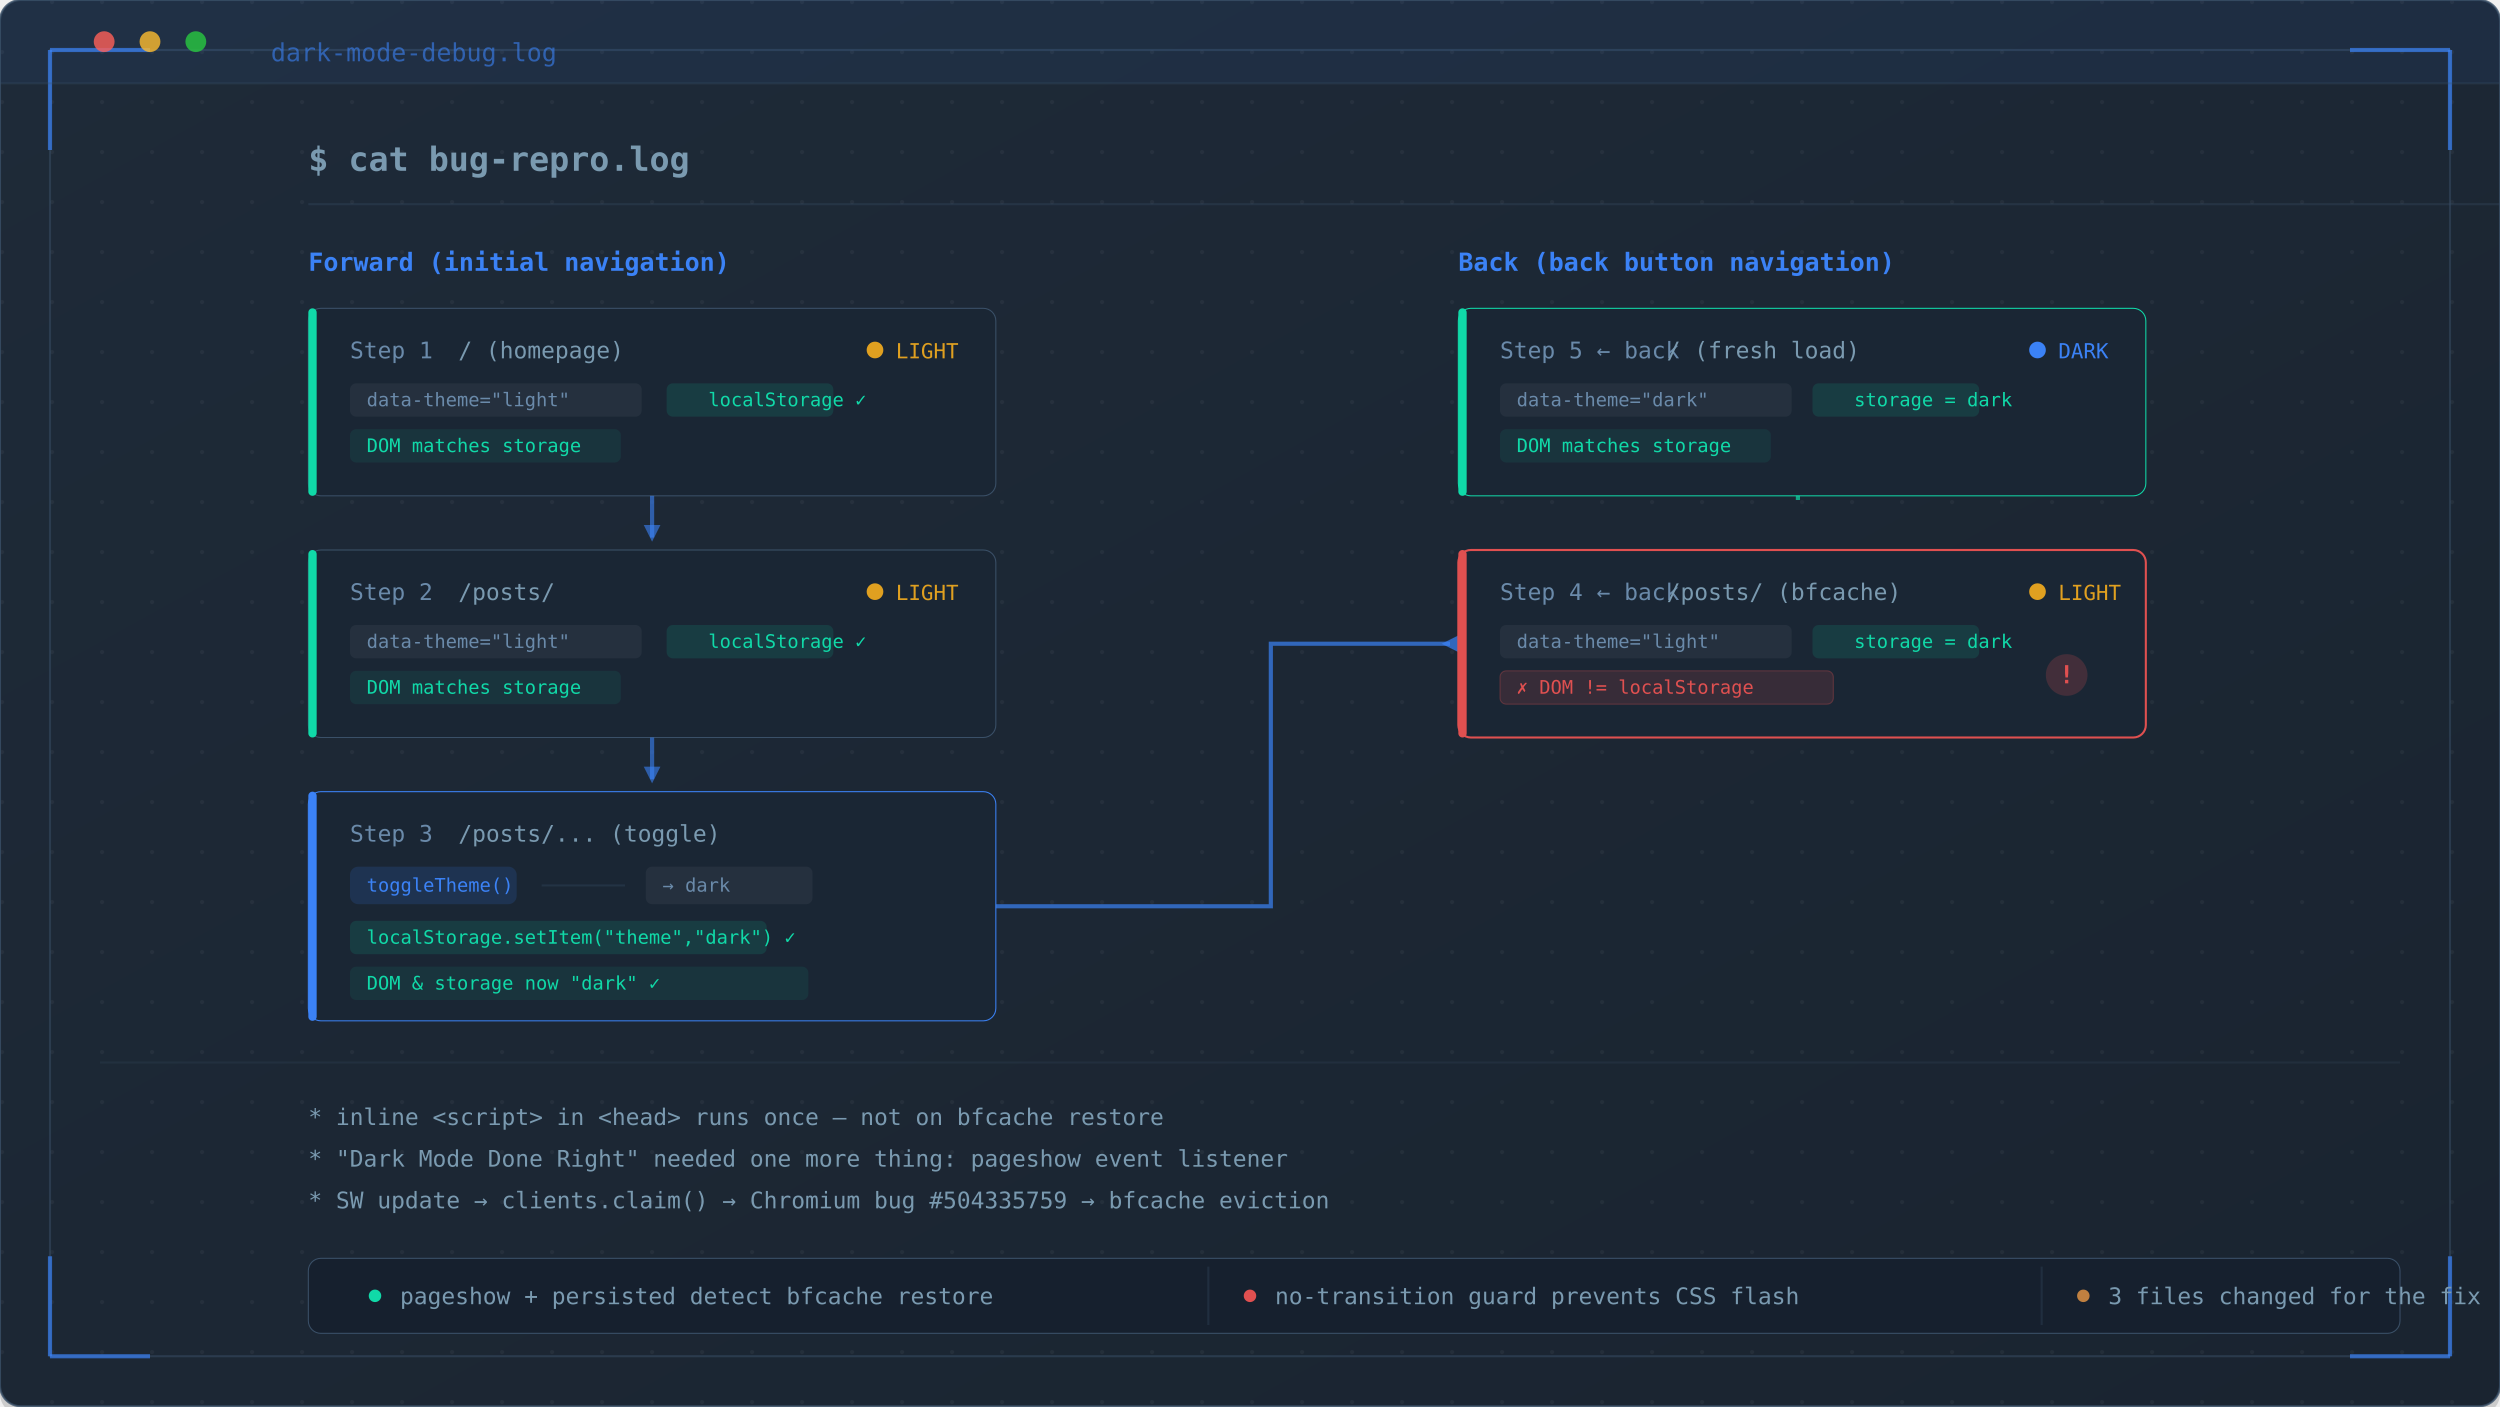
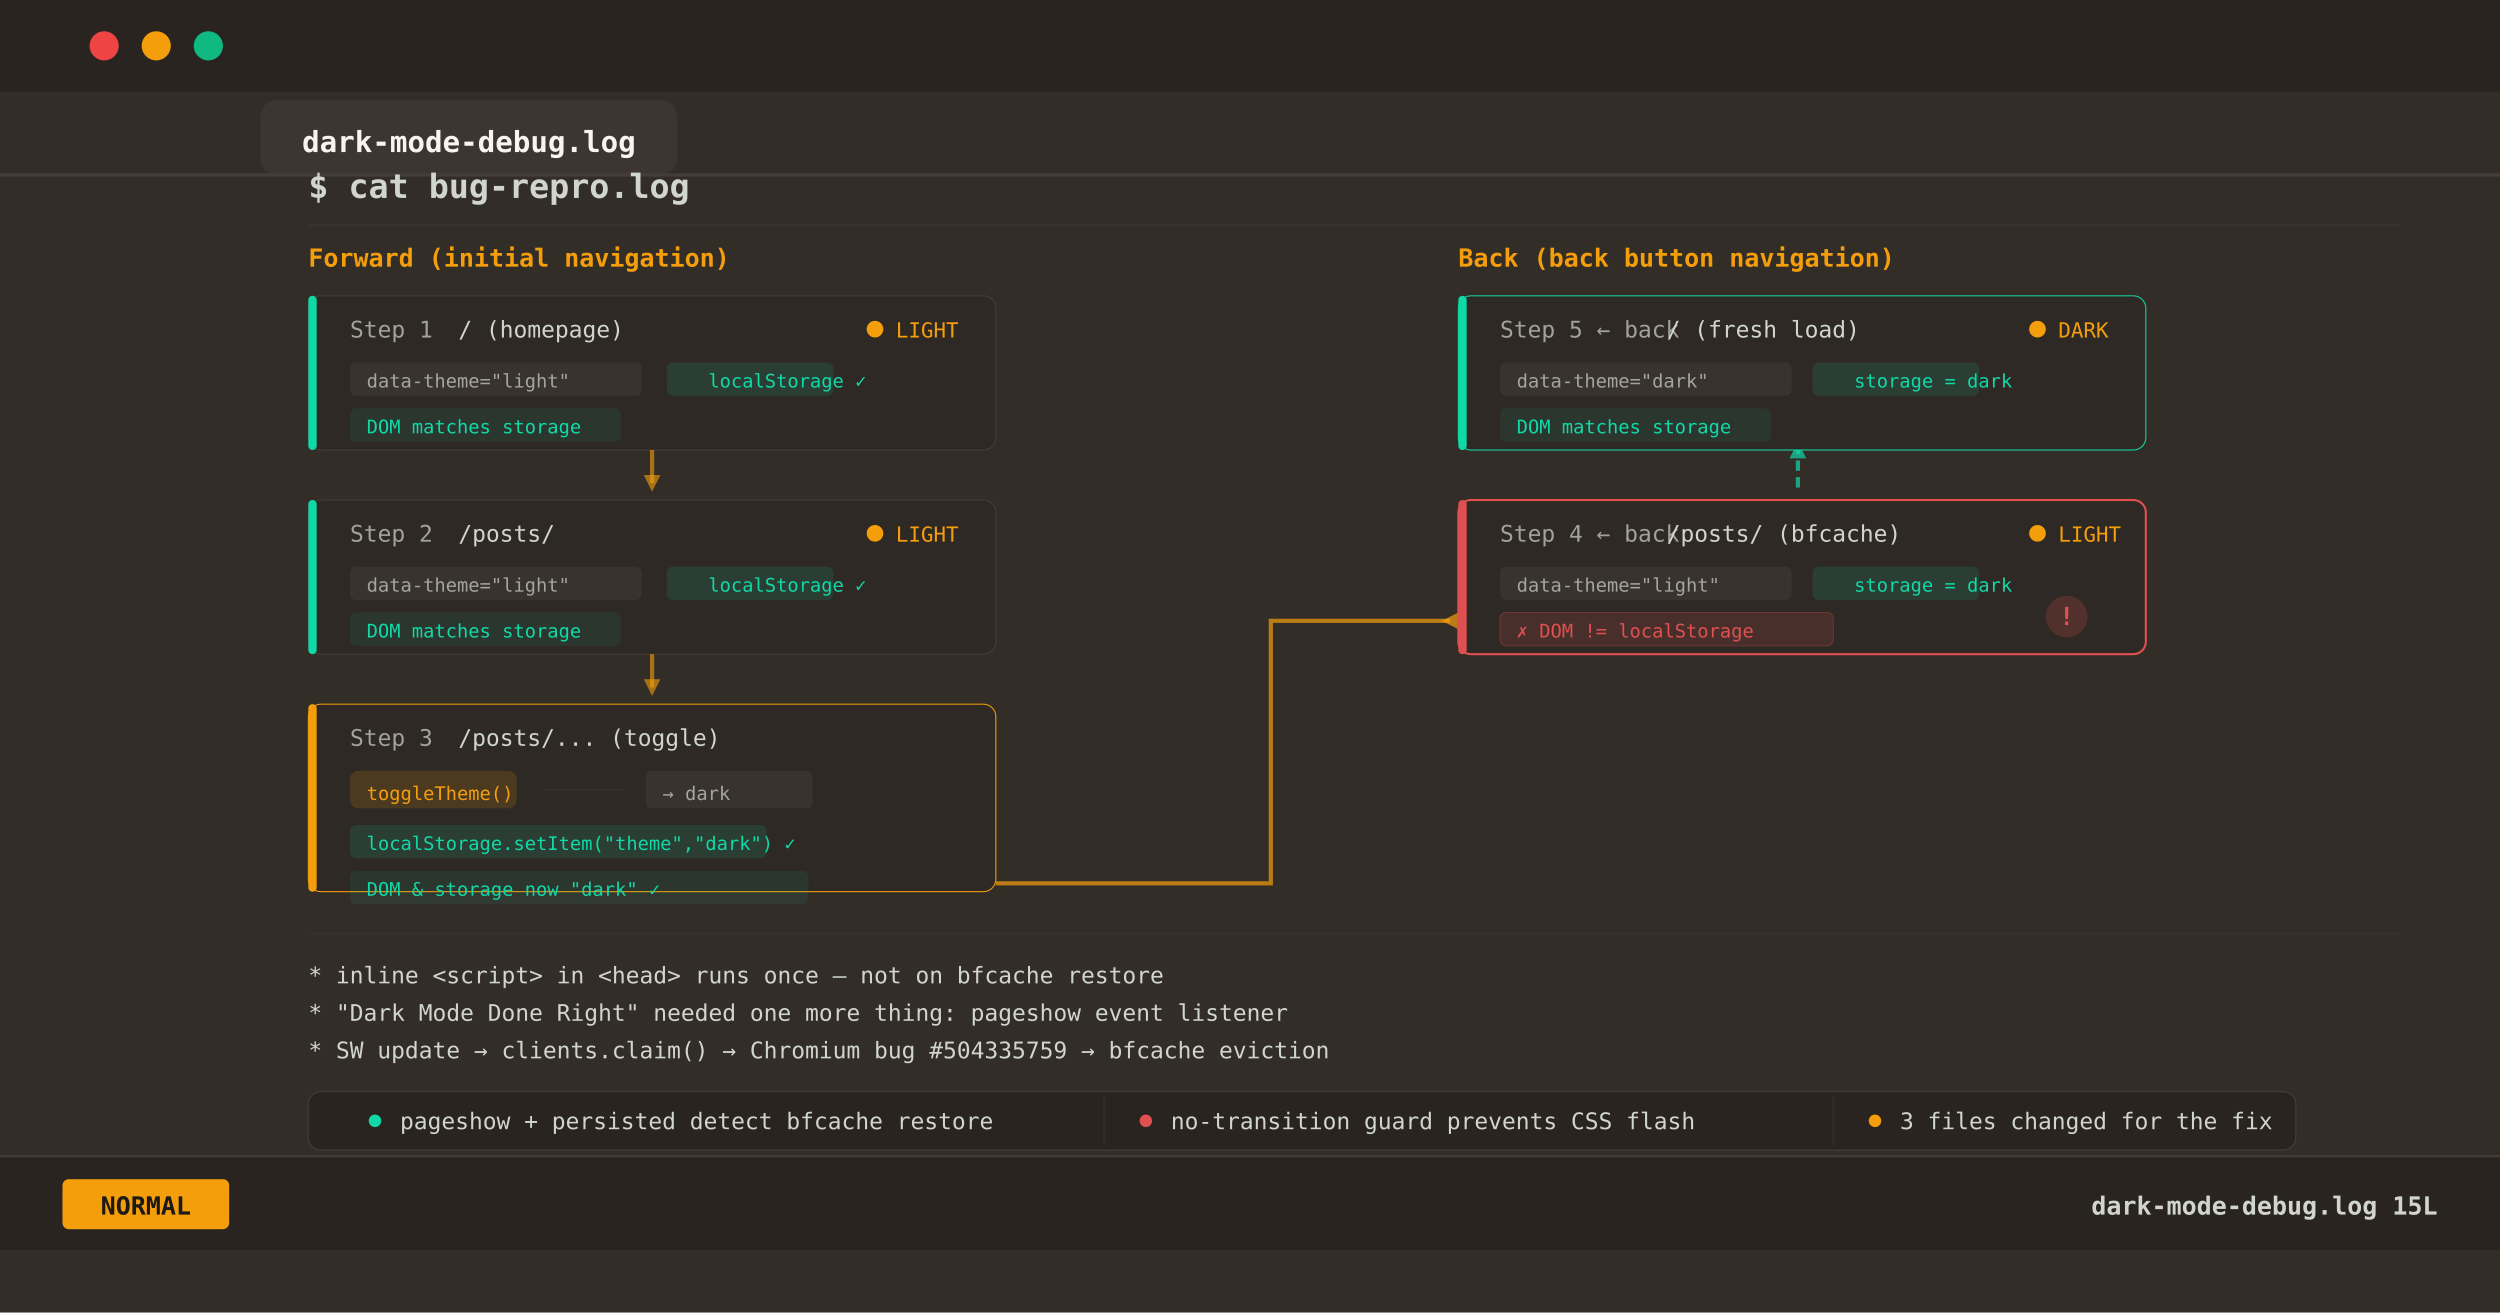
- <svg xmlns="http://www.w3.org/2000/svg" viewBox="0 0 1200 675" width="1200" height="675">
-   <defs>
-     <pattern id="dots" x="0" y="0" width="24" height="24" patternUnits="userSpaceOnUse">
-       <circle cx="1" cy="1" r="1" fill="#ffffff" opacity="0.04" />
-     </pattern>
-     <linearGradient id="bg" x1="0%" y1="0%" x2="100%" y2="100%">
-       <stop offset="0%" stop-color="#1E2A38" />
-       <stop offset="100%" stop-color="#1A2430" />
-     </linearGradient>
-     <filter id="cardShadow" x="-4%" y="-4%" width="108%" height="108%">
-       <feDropShadow dx="0" dy="3" stdDeviation="8" flood-color="#000000" flood-opacity="0.2" />
-     </filter>
-     <clipPath id="rounded">
-       <rect width="1200" height="675" rx="10" ry="10" />
-     </clipPath>
-   </defs>
-   <rect width="1200" height="675" rx="10" ry="10" fill="#000000" opacity="0.15" transform="translate(0, 4)" filter="url(#cardShadow)" />
-   <g clip-path="url(#rounded)">
-     <rect width="1200" height="675" fill="url(#bg)" />
-     <rect width="1200" height="675" fill="url(#dots)" />
-     <rect x="24" y="24" width="1152" height="627" fill="none" stroke="#3A5068" stroke-width="1" stroke-opacity="0.5" />
-     <line x1="24" y1="24" x2="72" y2="24" stroke="#3B82F6" stroke-width="2" stroke-opacity="0.7" />
-     <line x1="24" y1="24" x2="24" y2="72" stroke="#3B82F6" stroke-width="2" stroke-opacity="0.7" />
-     <line x1="1176" y1="24" x2="1128" y2="24" stroke="#3B82F6" stroke-width="2" stroke-opacity="0.7" />
-     <line x1="1176" y1="24" x2="1176" y2="72" stroke="#3B82F6" stroke-width="2" stroke-opacity="0.7" />
-     <line x1="24" y1="651" x2="72" y2="651" stroke="#3B82F6" stroke-width="2" stroke-opacity="0.7" />
-     <line x1="24" y1="651" x2="24" y2="603" stroke="#3B82F6" stroke-width="2" stroke-opacity="0.7" />
-     <line x1="1176" y1="651" x2="1128" y2="651" stroke="#3B82F6" stroke-width="2" stroke-opacity="0.7" />
-     <line x1="1176" y1="651" x2="1176" y2="603" stroke="#3B82F6" stroke-width="2" stroke-opacity="0.7" />
-     <rect x="0" y="0" width="1200" height="40" fill="#3B82F6" fill-opacity="0.07" />
-     <line x1="0" y1="40" x2="1200" y2="40" stroke="#3A5068" stroke-width="1" stroke-opacity="0.3" />
-     <circle cx="50" cy="20" r="5" fill="#ff5f57" opacity="0.8" />
-     <circle cx="72" cy="20" r="5" fill="#febc2e" opacity="0.8" />
-     <circle cx="94" cy="20" r="5" fill="#28c840" opacity="0.8" />
-     <text x="130" y="26" font-family="'JetBrains Mono', monospace" font-size="12" fill="#3B82F6" opacity="0.6" dominant-baseline="middle">dark-mode-debug.log</text>
-     <g transform="translate(100, 0)">
-       <text x="48" y="82" font-family="'JetBrains Mono', monospace" font-size="16" fill="#7A9AB0" font-weight="700">$ cat bug-repro.log</text>
-       <line x1="48" y1="98" x2="1152" y2="98" stroke="#3A5068" stroke-width="1" opacity="0.3" />
-       <text x="48" y="130" font-family="'JetBrains Mono', monospace" font-size="12" fill="#3B82F6" font-weight="600">Forward  (initial navigation)</text>
-       <rect x="48" y="148" width="330" height="90" rx="6" fill="#1A2634" stroke="#3A5068" stroke-width="0.5" />
-       <rect x="48" y="148" width="4" height="90" rx="2" fill="#10D9A8" />
-       <text x="68" y="172" font-family="'JetBrains Mono', monospace" font-size="11" fill="#6A8AAA">Step 1</text>
-       <text x="120" y="172" font-family="'JetBrains Mono', monospace" font-size="11" fill="#7A9AB0">/ (homepage)</text>
-       <circle cx="320" cy="168" r="4" fill="#E0A020" />
-       <text x="330" y="172" font-family="'JetBrains Mono', monospace" font-size="10" fill="#E0A020">LIGHT</text>
-       <rect x="68" y="184" width="140" height="16" rx="3" fill="#ffffff" fill-opacity="0.05" />
-       <text x="76" y="195" font-family="'JetBrains Mono', monospace" font-size="9" fill="#6A8AAA">data-theme="light"</text>
-       <rect x="220" y="184" width="80" height="16" rx="3" fill="#10D9A8" fill-opacity="0.12" />
-       <text x="240" y="195" font-family="'JetBrains Mono', monospace" font-size="9" fill="#10D9A8">localStorage ✓</text>
-       <rect x="68" y="206" width="130" height="16" rx="3" fill="#10D9A8" fill-opacity="0.08" />
-       <text x="76" y="217" font-family="'JetBrains Mono', monospace" font-size="9" fill="#10D9A8">DOM matches storage</text>
-       <line x1="213" y1="238" x2="213" y2="258" stroke="#3B82F6" stroke-width="2" stroke-opacity="0.6" />
-       <polygon points="213,260 209,252 217,252" fill="#3B82F6" opacity="0.6" />
-       <rect x="48" y="264" width="330" height="90" rx="6" fill="#1A2634" stroke="#3A5068" stroke-width="0.5" />
-       <rect x="48" y="264" width="4" height="90" rx="2" fill="#10D9A8" />
-       <text x="68" y="288" font-family="'JetBrains Mono', monospace" font-size="11" fill="#6A8AAA">Step 2</text>
-       <text x="120" y="288" font-family="'JetBrains Mono', monospace" font-size="11" fill="#7A9AB0">/posts/</text>
-       <circle cx="320" cy="284" r="4" fill="#E0A020" />
-       <text x="330" y="288" font-family="'JetBrains Mono', monospace" font-size="10" fill="#E0A020">LIGHT</text>
-       <rect x="68" y="300" width="140" height="16" rx="3" fill="#ffffff" fill-opacity="0.05" />
-       <text x="76" y="311" font-family="'JetBrains Mono', monospace" font-size="9" fill="#6A8AAA">data-theme="light"</text>
-       <rect x="220" y="300" width="80" height="16" rx="3" fill="#10D9A8" fill-opacity="0.12" />
-       <text x="240" y="311" font-family="'JetBrains Mono', monospace" font-size="9" fill="#10D9A8">localStorage ✓</text>
-       <rect x="68" y="322" width="130" height="16" rx="3" fill="#10D9A8" fill-opacity="0.08" />
-       <text x="76" y="333" font-family="'JetBrains Mono', monospace" font-size="9" fill="#10D9A8">DOM matches storage</text>
-       <line x1="213" y1="354" x2="213" y2="374" stroke="#3B82F6" stroke-width="2" stroke-opacity="0.6" />
-       <polygon points="213,376 209,368 217,368" fill="#3B82F6" opacity="0.6" />
-       <rect x="48" y="380" width="330" height="110" rx="6" fill="#1A2634" stroke="#3B82F6" stroke-width="0.5" />
-       <rect x="48" y="380" width="4" height="110" rx="2" fill="#3B82F6" />
-       <text x="68" y="404" font-family="'JetBrains Mono', monospace" font-size="11" fill="#6A8AAA">Step 3</text>
-       <text x="120" y="404" font-family="'JetBrains Mono', monospace" font-size="11" fill="#7A9AB0">/posts/... (toggle)</text>
-       <rect x="68" y="416" width="80" height="18" rx="4" fill="#3B82F6" fill-opacity="0.15" />
-       <text x="76" y="428" font-family="'JetBrains Mono', monospace" font-size="9" fill="#3B82F6">toggleTheme()</text>
-       <line x1="160" y1="425" x2="200" y2="425" stroke="#3A5068" stroke-width="1" stroke-opacity="0.3" />
-       <rect x="210" y="416" width="80" height="18" rx="3" fill="#ffffff" fill-opacity="0.05" />
-       <text x="218" y="428" font-family="'JetBrains Mono', monospace" font-size="9" fill="#6A8AAA">→ dark</text>
-       <rect x="68" y="442" width="200" height="16" rx="3" fill="#10D9A8" fill-opacity="0.12" />
-       <text x="76" y="453" font-family="'JetBrains Mono', monospace" font-size="9" fill="#10D9A8">localStorage.setItem("theme","dark") ✓</text>
-       <rect x="68" y="464" width="220" height="16" rx="3" fill="#10D9A8" fill-opacity="0.08" />
-       <text x="76" y="475" font-family="'JetBrains Mono', monospace" font-size="9" fill="#10D9A8">DOM &amp; storage now "dark" ✓</text>
-       <text x="600" y="130" font-family="'JetBrains Mono', monospace" font-size="12" fill="#3B82F6" font-weight="600">Back  (back button navigation)</text>
-       <path d="M 378 435 L 510 435 L 510 309 L 596 309" fill="none" stroke="#3B82F6" stroke-width="2" stroke-opacity="0.7" />
-       <polygon points="600,305 592,309 600,313" fill="#3B82F6" opacity="0.7" />
-       <rect x="600" y="264" width="330" height="90" rx="6" fill="#1A2634" stroke="#E05050" stroke-width="1" />
-       <rect x="600" y="264" width="4" height="90" rx="2" fill="#E05050" />
-       <text x="620" y="288" font-family="'JetBrains Mono', monospace" font-size="11" fill="#6A8AAA">Step 4 ← back</text>
-       <text x="700" y="288" font-family="'JetBrains Mono', monospace" font-size="11" fill="#7A9AB0">/posts/ (bfcache)</text>
-       <circle cx="878" cy="284" r="4" fill="#E0A020" />
-       <text x="888" y="288" font-family="'JetBrains Mono', monospace" font-size="10" fill="#E0A020">LIGHT</text>
-       <rect x="620" y="300" width="140" height="16" rx="3" fill="#ffffff" fill-opacity="0.05" />
-       <text x="628" y="311" font-family="'JetBrains Mono', monospace" font-size="9" fill="#6A8AAA">data-theme="light"</text>
-       <rect x="770" y="300" width="80" height="16" rx="3" fill="#10D9A8" fill-opacity="0.12" />
-       <text x="790" y="311" font-family="'JetBrains Mono', monospace" font-size="9" fill="#10D9A8">storage = dark</text>
-       <rect x="620" y="322" width="160" height="16" rx="3" fill="#E05050" fill-opacity="0.15" stroke="#E05050" stroke-width="0.5" stroke-opacity="0.3" />
-       <text x="628" y="333" font-family="'JetBrains Mono', monospace" font-size="9" fill="#E05050">✗ DOM != localStorage</text>
-       <circle cx="892" cy="324" r="10" fill="#E05050" opacity="0.2" />
-       <text x="892" y="328" font-family="'JetBrains Mono', monospace" font-size="12" fill="#E05050" font-weight="700" text-anchor="middle">!</text>
-       <line x1="763" y1="240" x2="763" y2="218" stroke="#10D9A8" stroke-width="2" stroke-dasharray="5 3" stroke-opacity="0.7" />
-       <polygon points="763,216 759,224 767,224" fill="#10D9A8" opacity="0.7" />
-       <rect x="600" y="148" width="330" height="90" rx="6" fill="#1A2634" stroke="#10D9A8" stroke-width="0.5" />
-       <rect x="600" y="148" width="4" height="90" rx="2" fill="#10D9A8" />
-       <text x="620" y="172" font-family="'JetBrains Mono', monospace" font-size="11" fill="#6A8AAA">Step 5 ← back</text>
-       <text x="700" y="172" font-family="'JetBrains Mono', monospace" font-size="11" fill="#7A9AB0">/ (fresh load)</text>
-       <circle cx="878" cy="168" r="4" fill="#3B82F6" />
-       <text x="888" y="172" font-family="'JetBrains Mono', monospace" font-size="10" fill="#3B82F6">DARK</text>
-       <rect x="620" y="184" width="140" height="16" rx="3" fill="#ffffff" fill-opacity="0.05" />
-       <text x="628" y="195" font-family="'JetBrains Mono', monospace" font-size="9" fill="#6A8AAA">data-theme="dark"</text>
-       <rect x="770" y="184" width="80" height="16" rx="3" fill="#10D9A8" fill-opacity="0.12" />
-       <text x="790" y="195" font-family="'JetBrains Mono', monospace" font-size="9" fill="#10D9A8">storage = dark</text>
-       <rect x="620" y="206" width="130" height="16" rx="3" fill="#10D9A8" fill-opacity="0.08" />
-       <text x="628" y="217" font-family="'JetBrains Mono', monospace" font-size="9" fill="#10D9A8">DOM matches storage</text>
-     </g>
-     <line x1="48" y1="510" x2="1152" y2="510" stroke="#3A5068" stroke-width="1" opacity="0.2" />
-     <g transform="translate(100, 0)">
-       <text x="48" y="540" font-family="'JetBrains Mono', monospace" font-size="11" fill="#7A9AB0">* inline &lt;script&gt; in &lt;head&gt; runs once — not on bfcache restore</text>
-       <text x="48" y="560" font-family="'JetBrains Mono', monospace" font-size="11" fill="#7A9AB0">* "Dark Mode Done Right" needed one more thing: pageshow event listener</text>
-       <text x="48" y="580" font-family="'JetBrains Mono', monospace" font-size="11" fill="#7A9AB0">* SW update → clients.claim() → Chromium bug #504335759 → bfcache eviction</text>
-       <rect x="48" y="604" width="1004" height="36" rx="6" fill="#16202E" stroke="#3A5068" stroke-width="0.5" />
-       <circle cx="80" cy="622" r="3" fill="#10D9A8" />
-       <text x="92" y="626" font-family="'JetBrains Mono', monospace" font-size="11" fill="#7A9AB0">pageshow + persisted detect bfcache restore</text>
-       <line x1="480" y1="608" x2="480" y2="636" stroke="#3A5068" stroke-width="1" opacity="0.3" />
-       <circle cx="500" cy="622" r="3" fill="#E05050" />
-       <text x="512" y="626" font-family="'JetBrains Mono', monospace" font-size="11" fill="#7A9AB0">no-transition guard prevents CSS flash</text>
-       <line x1="880" y1="608" x2="880" y2="636" stroke="#3A5068" stroke-width="1" opacity="0.3" />
-       <circle cx="900" cy="622" r="3" fill="#C08040" />
-       <text x="912" y="626" font-family="'JetBrains Mono', monospace" font-size="11" fill="#7A9AB0">3 files changed for the fix</text>
-     </g>
+ <svg xmlns="http://www.w3.org/2000/svg" viewBox="0 0 1200 630" width="1200" height="630">
+   <rect x="0" y="0" width="1200" height="630" fill="#332D28" />
+   <rect x="0" y="0" width="1200" height="44" fill="#29241F" />
+   <circle cx="50" cy="22" r="7" fill="#EF4444" />
+   <circle cx="75" cy="22" r="7" fill="#F59E0B" />
+   <circle cx="100" cy="22" r="7" fill="#10B981" />
+   <rect x="125" y="48" width="200" height="36" rx="8" fill="#3D3630" />
+   <text x="145" y="73" font-family="'JetBrains Mono', monospace" font-size="14" fill="#F8F5F0" font-weight="600">dark-mode-debug.log</text>
+   <line x1="0" y1="84" x2="1200" y2="84" stroke="#453E38" stroke-width="1.5" />
+   <g font-family="'JetBrains Mono', monospace">
+     <text x="148" y="95" font-size="16" fill="#D1D6CC" font-weight="700">$ cat bug-repro.log</text>
+     <line x1="148" y1="108" x2="1152" y2="108" stroke="#453E38" stroke-width="1" opacity="0.3" />
+     <text x="148" y="128" font-size="12" fill="#F59E0B" font-weight="600">Forward  (initial navigation)</text>
+     <rect x="148" y="142" width="330" height="74" rx="6" fill="#2E2924" stroke="#453E38" stroke-width="0.5" />
+     <rect x="148" y="142" width="4" height="74" rx="2" fill="#10D9A8" />
+     <text x="168" y="162" font-size="11" fill="#D1D6CC" opacity="0.7">Step 1</text>
+     <text x="220" y="162" font-size="11" fill="#D1D6CC">/ (homepage)</text>
+     <circle cx="420" cy="158" r="4" fill="#F59E0B" />
+     <text x="430" y="162" font-size="10" fill="#F59E0B">LIGHT</text>
+     <rect x="168" y="174" width="140" height="16" rx="3" fill="#F8F5F0" fill-opacity="0.05" />
+     <text x="176" y="186" font-size="9" fill="#D1D6CC" opacity="0.7">data-theme="light"</text>
+     <rect x="320" y="174" width="80" height="16" rx="3" fill="#10D9A8" fill-opacity="0.12" />
+     <text x="340" y="186" font-size="9" fill="#10D9A8">localStorage ✓</text>
+     <rect x="168" y="196" width="130" height="16" rx="3" fill="#10D9A8" fill-opacity="0.08" />
+     <text x="176" y="208" font-size="9" fill="#10D9A8">DOM matches storage</text>
+     <line x1="313" y1="216" x2="313" y2="232" stroke="#F59E0B" stroke-width="2" stroke-opacity="0.6" />
+     <polygon points="313,236 309,228 317,228" fill="#F59E0B" opacity="0.6" />
+     <rect x="148" y="240" width="330" height="74" rx="6" fill="#2E2924" stroke="#453E38" stroke-width="0.5" />
+     <rect x="148" y="240" width="4" height="74" rx="2" fill="#10D9A8" />
+     <text x="168" y="260" font-size="11" fill="#D1D6CC" opacity="0.7">Step 2</text>
+     <text x="220" y="260" font-size="11" fill="#D1D6CC">/posts/</text>
+     <circle cx="420" cy="256" r="4" fill="#F59E0B" />
+     <text x="430" y="260" font-size="10" fill="#F59E0B">LIGHT</text>
+     <rect x="168" y="272" width="140" height="16" rx="3" fill="#F8F5F0" fill-opacity="0.05" />
+     <text x="176" y="284" font-size="9" fill="#D1D6CC" opacity="0.7">data-theme="light"</text>
+     <rect x="320" y="272" width="80" height="16" rx="3" fill="#10D9A8" fill-opacity="0.12" />
+     <text x="340" y="284" font-size="9" fill="#10D9A8">localStorage ✓</text>
+     <rect x="168" y="294" width="130" height="16" rx="3" fill="#10D9A8" fill-opacity="0.08" />
+     <text x="176" y="306" font-size="9" fill="#10D9A8">DOM matches storage</text>
+     <line x1="313" y1="314" x2="313" y2="330" stroke="#F59E0B" stroke-width="2" stroke-opacity="0.6" />
+     <polygon points="313,334 309,326 317,326" fill="#F59E0B" opacity="0.6" />
+     <rect x="148" y="338" width="330" height="90" rx="6" fill="#2E2924" stroke="#F59E0B" stroke-width="0.5" />
+     <rect x="148" y="338" width="4" height="90" rx="2" fill="#F59E0B" />
+     <text x="168" y="358" font-size="11" fill="#D1D6CC" opacity="0.7">Step 3</text>
+     <text x="220" y="358" font-size="11" fill="#D1D6CC">/posts/... (toggle)</text>
+     <rect x="168" y="370" width="80" height="18" rx="4" fill="#F59E0B" fill-opacity="0.15" />
+     <text x="176" y="384" font-size="9" fill="#F59E0B">toggleTheme()</text>
+     <line x1="260" y1="379" x2="300" y2="379" stroke="#453E38" stroke-width="1" stroke-opacity="0.3" />
+     <rect x="310" y="370" width="80" height="18" rx="3" fill="#F8F5F0" fill-opacity="0.05" />
+     <text x="318" y="384" font-size="9" fill="#D1D6CC" opacity="0.7">→ dark</text>
+     <rect x="168" y="396" width="200" height="16" rx="3" fill="#10D9A8" fill-opacity="0.12" />
+     <text x="176" y="408" font-size="9" fill="#10D9A8">localStorage.setItem("theme","dark") ✓</text>
+     <rect x="168" y="418" width="220" height="16" rx="3" fill="#10D9A8" fill-opacity="0.08" />
+     <text x="176" y="430" font-size="9" fill="#10D9A8">DOM &amp; storage now "dark" ✓</text>
+     <text x="700" y="128" font-size="12" fill="#F59E0B" font-weight="600">Back  (back button navigation)</text>
+     <path d="M 478 424 L 610 424 L 610 298 L 696 298" fill="none" stroke="#F59E0B" stroke-width="2" stroke-opacity="0.7" />
+     <polygon points="700,294 692,298 700,302" fill="#F59E0B" opacity="0.7" />
+     <rect x="700" y="240" width="330" height="74" rx="6" fill="#2E2924" stroke="#E05050" stroke-width="1" />
+     <rect x="700" y="240" width="4" height="74" rx="2" fill="#E05050" />
+     <text x="720" y="260" font-size="11" fill="#D1D6CC" opacity="0.7">Step 4 ← back</text>
+     <text x="800" y="260" font-size="11" fill="#D1D6CC">/posts/ (bfcache)</text>
+     <circle cx="978" cy="256" r="4" fill="#F59E0B" />
+     <text x="988" y="260" font-size="10" fill="#F59E0B">LIGHT</text>
+     <rect x="720" y="272" width="140" height="16" rx="3" fill="#F8F5F0" fill-opacity="0.05" />
+     <text x="728" y="284" font-size="9" fill="#D1D6CC" opacity="0.7">data-theme="light"</text>
+     <rect x="870" y="272" width="80" height="16" rx="3" fill="#10D9A8" fill-opacity="0.12" />
+     <text x="890" y="284" font-size="9" fill="#10D9A8">storage = dark</text>
+     <rect x="720" y="294" width="160" height="16" rx="3" fill="#E05050" fill-opacity="0.15" stroke="#E05050" stroke-width="0.5" stroke-opacity="0.3" />
+     <text x="728" y="306" font-size="9" fill="#E05050">✗ DOM != localStorage</text>
+     <circle cx="992" cy="296" r="10" fill="#E05050" opacity="0.2" />
+     <text x="992" y="300" font-size="12" fill="#E05050" font-weight="700" text-anchor="middle">!</text>
+     <line x1="863" y1="234" x2="863" y2="216" stroke="#10D9A8" stroke-width="2" stroke-dasharray="5 3" stroke-opacity="0.7" />
+     <polygon points="863,212 859,220 867,220" fill="#10D9A8" opacity="0.7" />
+     <rect x="700" y="142" width="330" height="74" rx="6" fill="#2E2924" stroke="#10D9A8" stroke-width="0.5" />
+     <rect x="700" y="142" width="4" height="74" rx="2" fill="#10D9A8" />
+     <text x="720" y="162" font-size="11" fill="#D1D6CC" opacity="0.7">Step 5 ← back</text>
+     <text x="800" y="162" font-size="11" fill="#D1D6CC">/ (fresh load)</text>
+     <circle cx="978" cy="158" r="4" fill="#F59E0B" />
+     <text x="988" y="162" font-size="10" fill="#F59E0B">DARK</text>
+     <rect x="720" y="174" width="140" height="16" rx="3" fill="#F8F5F0" fill-opacity="0.05" />
+     <text x="728" y="186" font-size="9" fill="#D1D6CC" opacity="0.7">data-theme="dark"</text>
+     <rect x="870" y="174" width="80" height="16" rx="3" fill="#10D9A8" fill-opacity="0.12" />
+     <text x="890" y="186" font-size="9" fill="#10D9A8">storage = dark</text>
+     <rect x="720" y="196" width="130" height="16" rx="3" fill="#10D9A8" fill-opacity="0.08" />
+     <text x="728" y="208" font-size="9" fill="#10D9A8">DOM matches storage</text>
+     <line x1="148" y1="448" x2="1152" y2="448" stroke="#453E38" stroke-width="1" opacity="0.2" />
+     <text x="148" y="472" font-size="11" fill="#D1D6CC">* inline &lt;script&gt; in &lt;head&gt; runs once — not on bfcache restore</text>
+     <text x="148" y="490" font-size="11" fill="#D1D6CC">* "Dark Mode Done Right" needed one more thing: pageshow event listener</text>
+     <text x="148" y="508" font-size="11" fill="#D1D6CC">* SW update → clients.claim() → Chromium bug #504335759 → bfcache eviction</text>
+     <rect x="148" y="524" width="954" height="28" rx="6" fill="#29241F" stroke="#453E38" stroke-width="0.5" />
+     <circle cx="180" cy="538" r="3" fill="#10D9A8" />
+     <text x="192" y="542" font-size="11" fill="#D1D6CC">pageshow + persisted detect bfcache restore</text>
+     <line x1="530" y1="526" x2="530" y2="550" stroke="#453E38" stroke-width="1" opacity="0.3" />
+     <circle cx="550" cy="538" r="3" fill="#E05050" />
+     <text x="562" y="542" font-size="11" fill="#D1D6CC">no-transition guard prevents CSS flash</text>
+     <line x1="880" y1="526" x2="880" y2="550" stroke="#453E38" stroke-width="1" opacity="0.3" />
+     <circle cx="900" cy="538" r="3" fill="#F59E0B" />
+     <text x="912" y="542" font-size="11" fill="#D1D6CC">3 files changed for the fix</text>
  </g>
-   <rect width="1200" height="675" rx="10" ry="10" fill="none" stroke="#3A5068" stroke-width="1" opacity="0.8" />
+   <rect x="0" y="555" width="1200" height="45" fill="#29241F" />
+   <line x1="0" y1="555" x2="1200" y2="555" stroke="#453E38" stroke-width="1" />
+   <rect x="30" y="566" width="80" height="24" rx="3" fill="#F59E0B" />
+   <text x="70" y="583" font-family="'JetBrains Mono', monospace" font-size="12" fill="#1C1917" font-weight="800" text-anchor="middle">NORMAL</text>
+   <text x="1170" y="583" font-family="'JetBrains Mono', monospace" font-size="12" fill="#D1D6CC" font-weight="600" text-anchor="end">dark-mode-debug.log  15L</text>
</svg>
